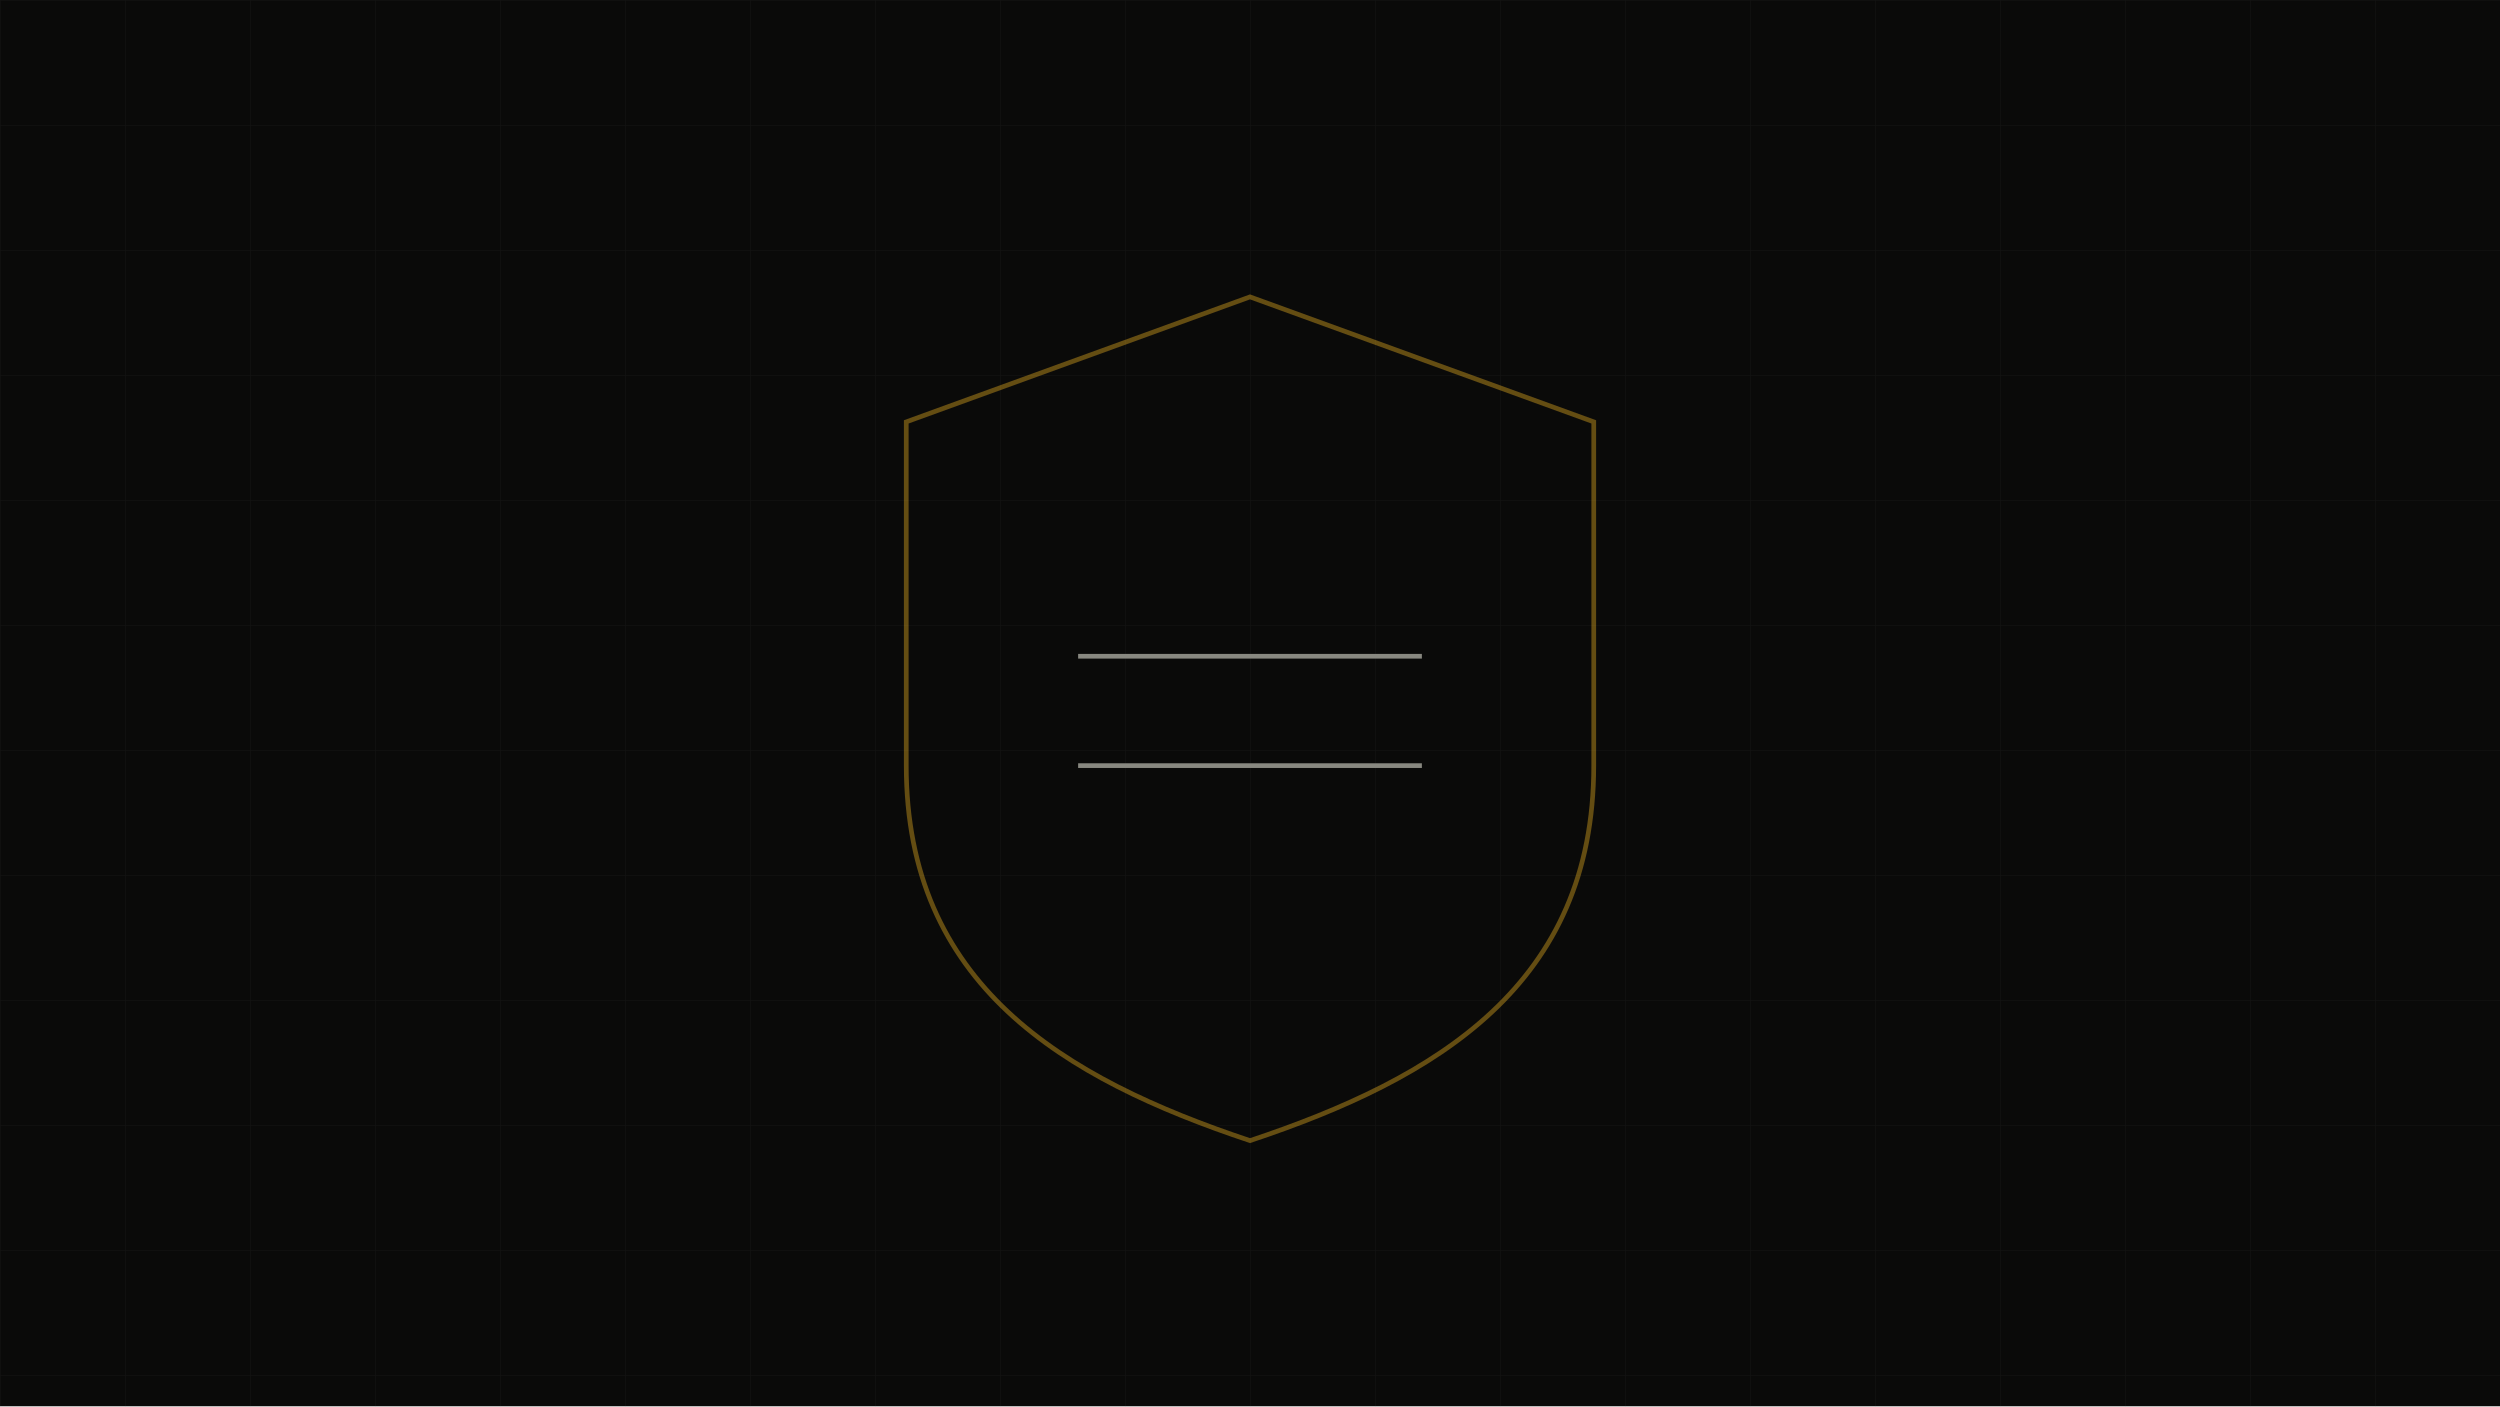
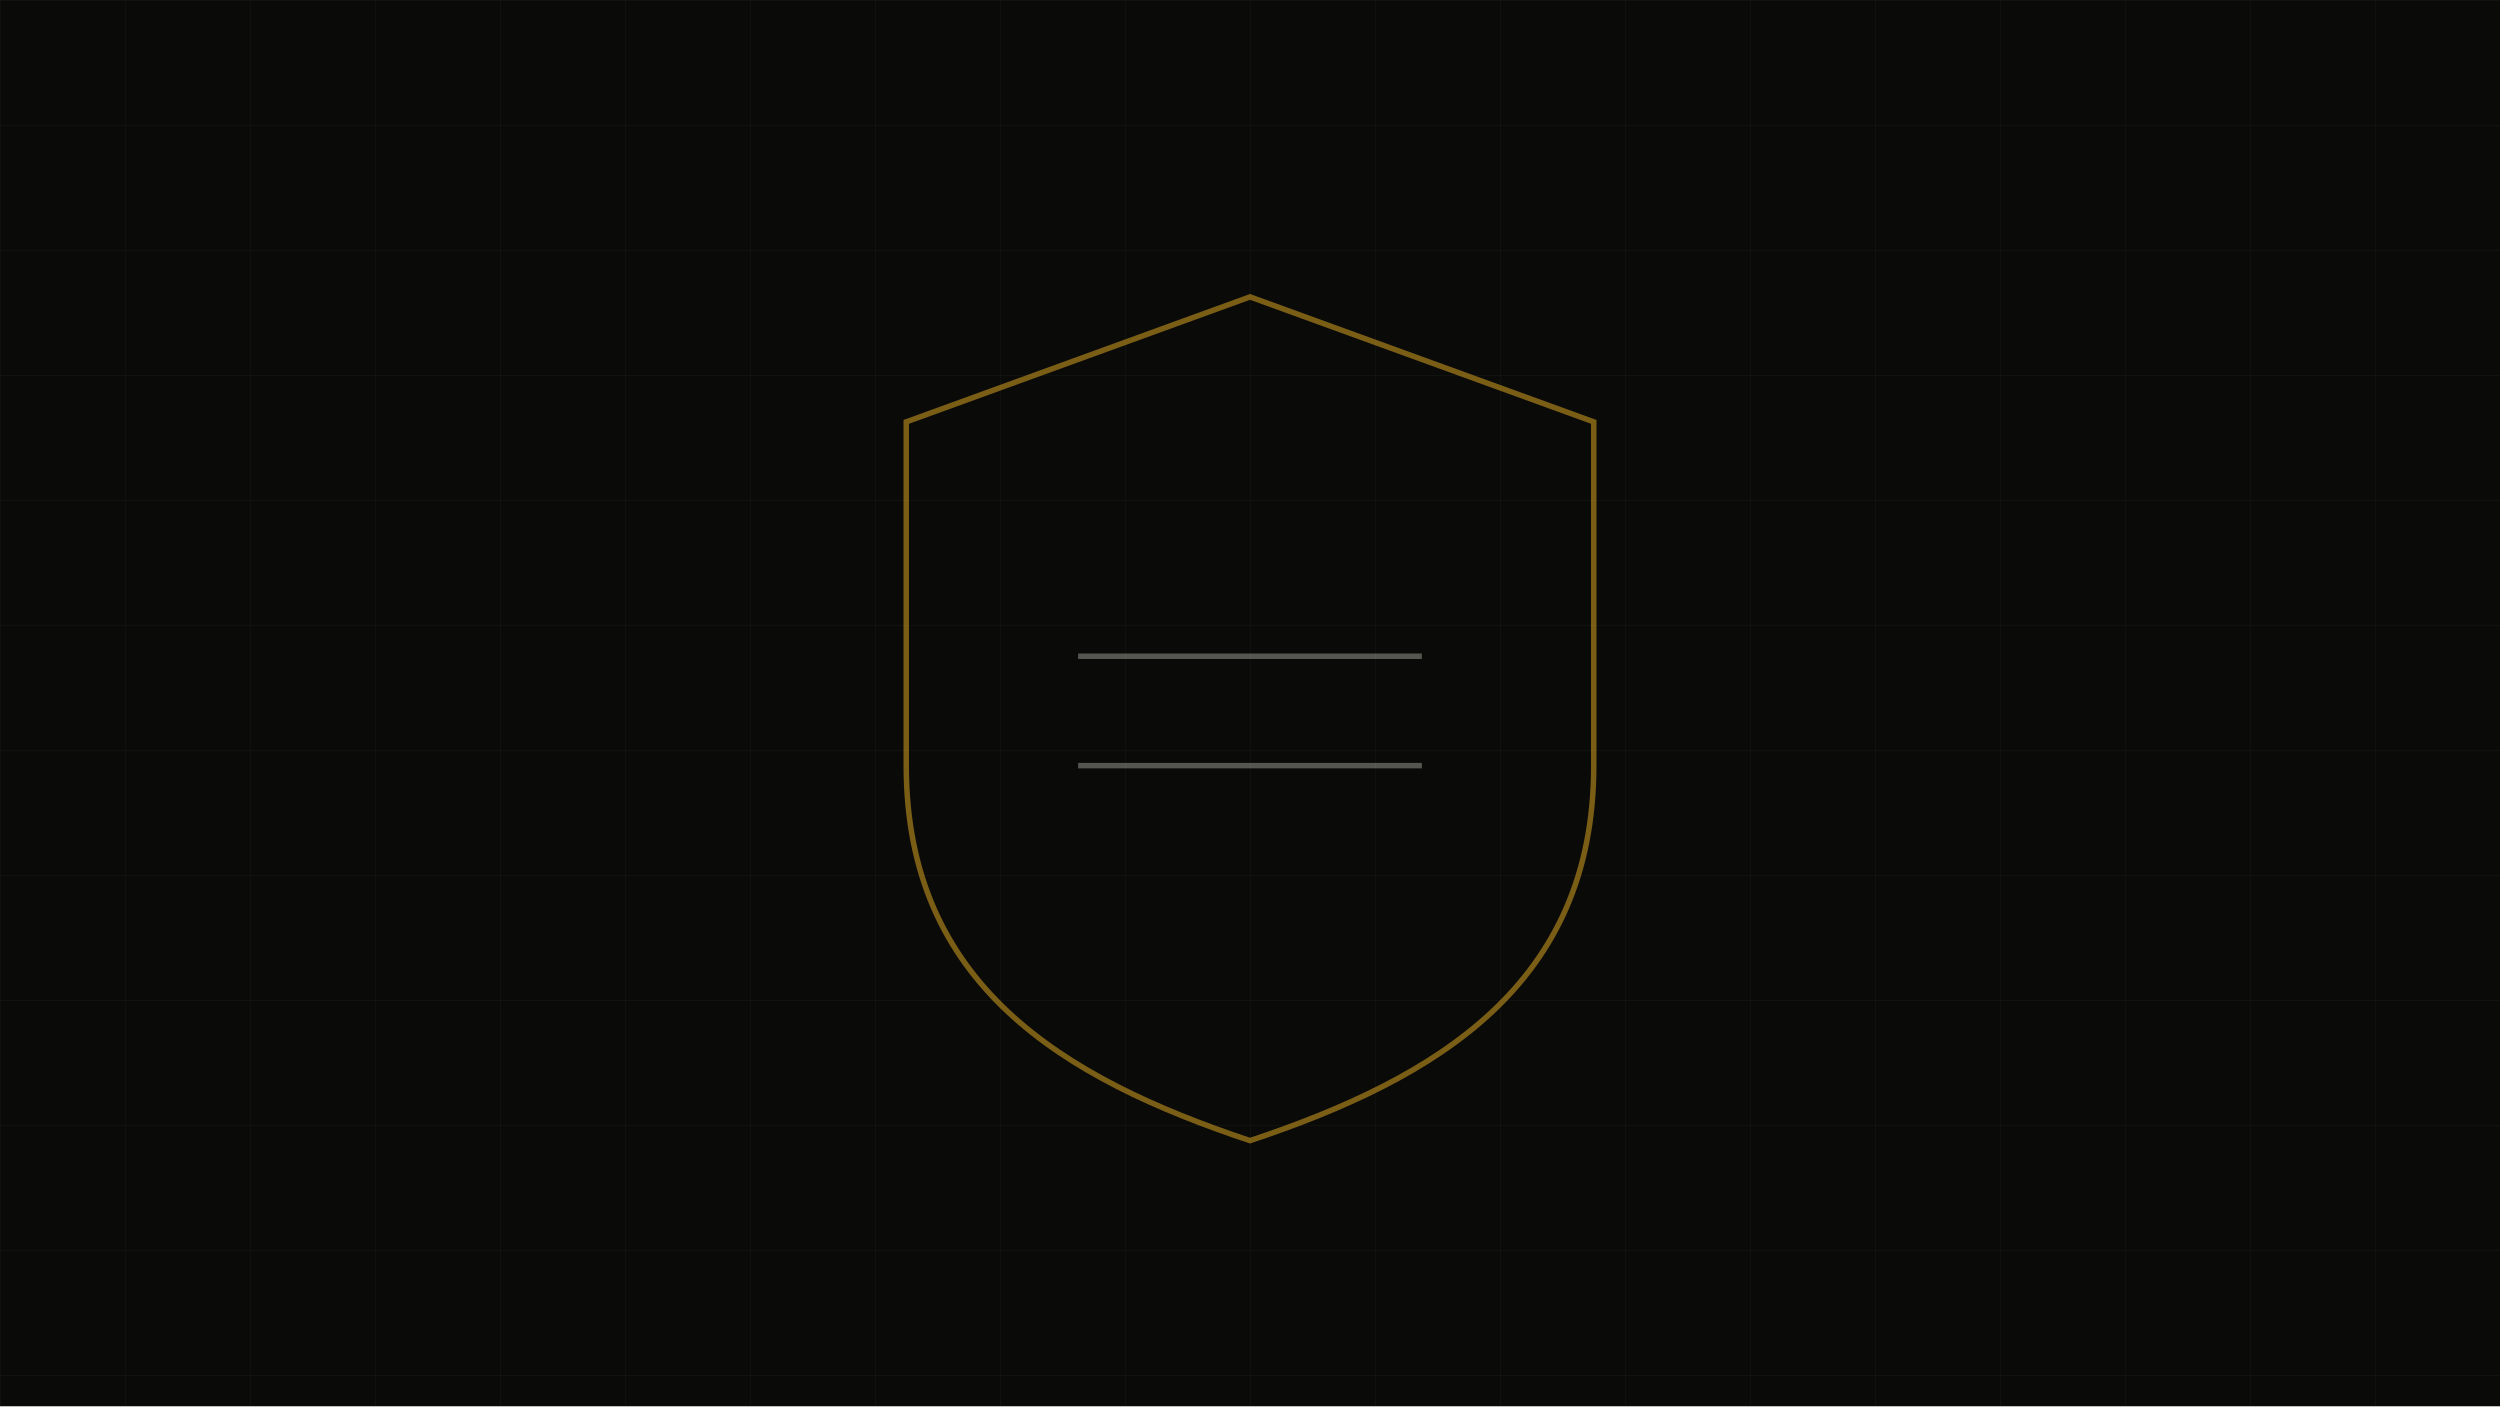
<svg xmlns="http://www.w3.org/2000/svg" viewBox="0 0 1600 900" preserveAspectRatio="xMidYMid slice">
  <rect width="1600" height="900" fill="#0a0a09" />
  <defs>
    <pattern id="g" width="80" height="80" patternUnits="userSpaceOnUse">
      <path d="M80 0H0V80" fill="none" stroke="#1a1a18" stroke-width="1" />
    </pattern>
  </defs>
-   <rect width="1600" height="900" fill="url(#g)" opacity="0.5" />
-   <path d="M800 190 L1020 270 V490 C1020 630 920 690 800 730 C680 690 580 630 580 490 V270 Z" fill="none" stroke="#ecb121" stroke-width="3" opacity="0.4" />
-   <line x1="690" y1="420" x2="910" y2="420" stroke="#888880" stroke-width="3" />
-   <line x1="690" y1="490" x2="910" y2="490" stroke="#888880" stroke-width="3" />
+   <rect width="1600" height="900" fill="url(#g)" opacity="0.6" />
+   <path d="M800 190 L1020 270 V490 C1020 630 920 690 800 730 C680 690 580 630 580 490 V270 Z" fill="none" stroke="#ecb121" stroke-width="3.5" opacity="0.5" />
+   <line x1="690" y1="420" x2="910" y2="420" stroke="#888880" stroke-width="3.5" opacity="0.6" />
+   <line x1="690" y1="490" x2="910" y2="490" stroke="#888880" stroke-width="3.5" opacity="0.6" />
</svg>
